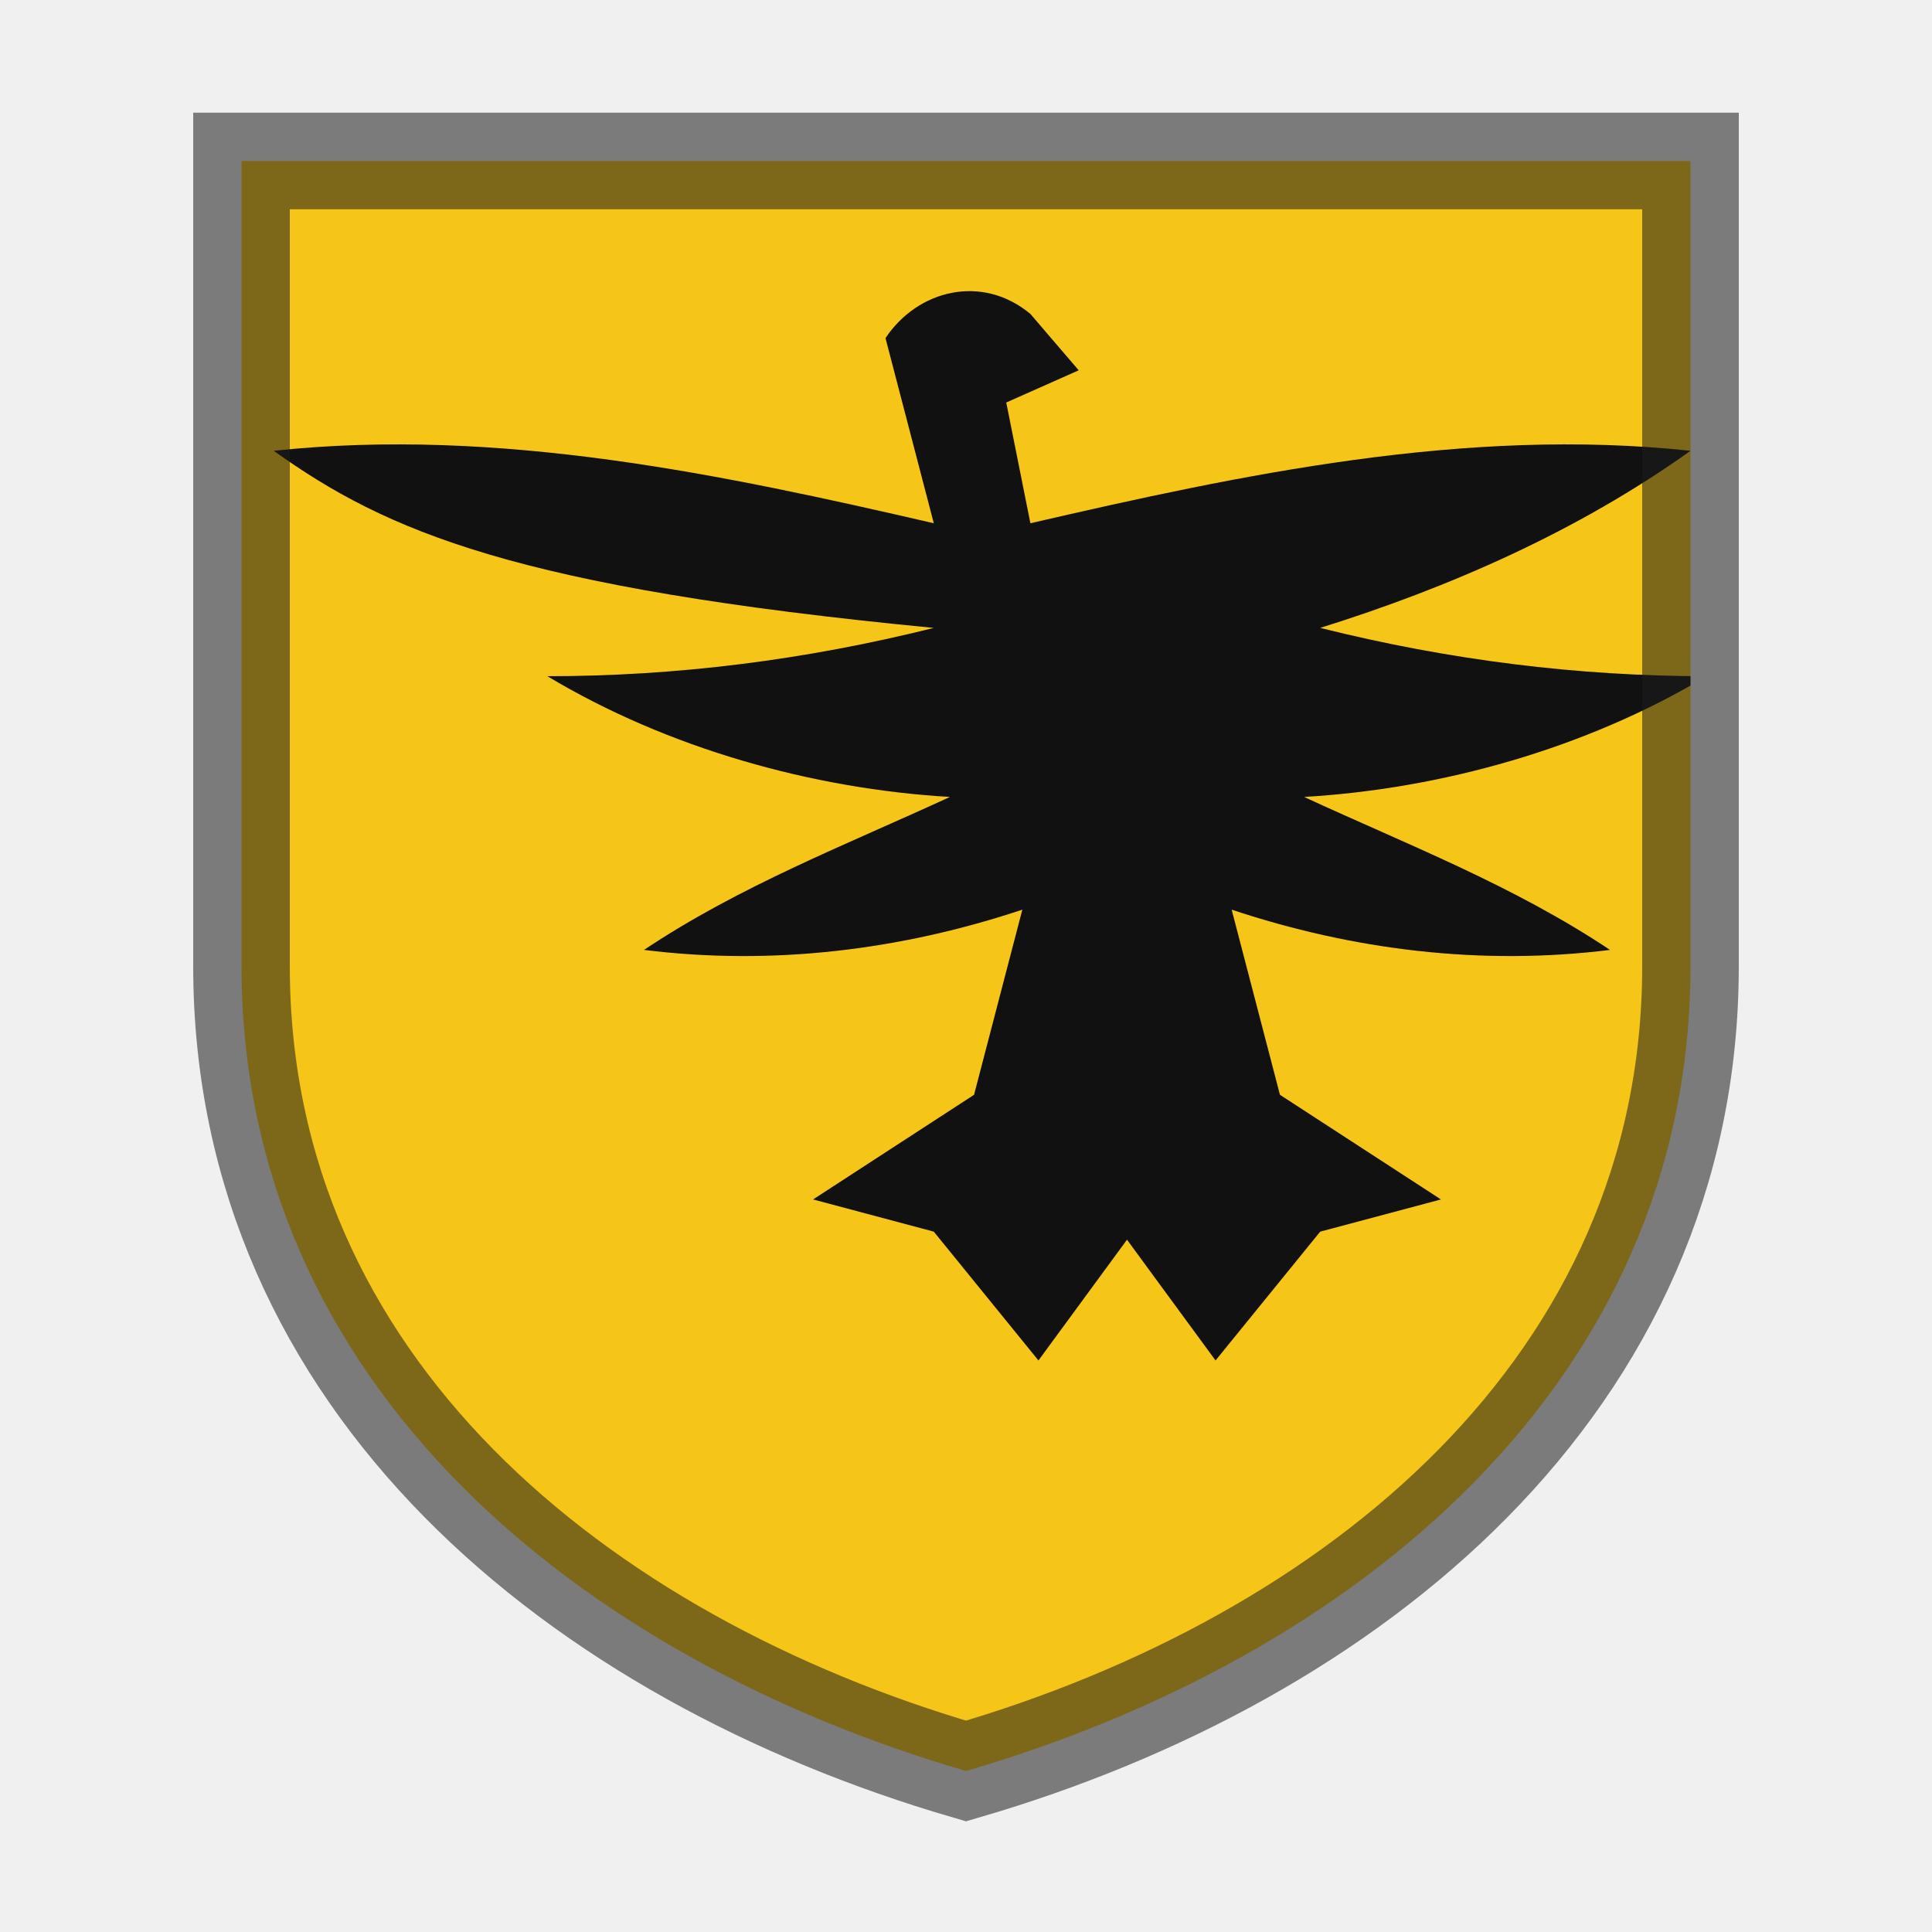
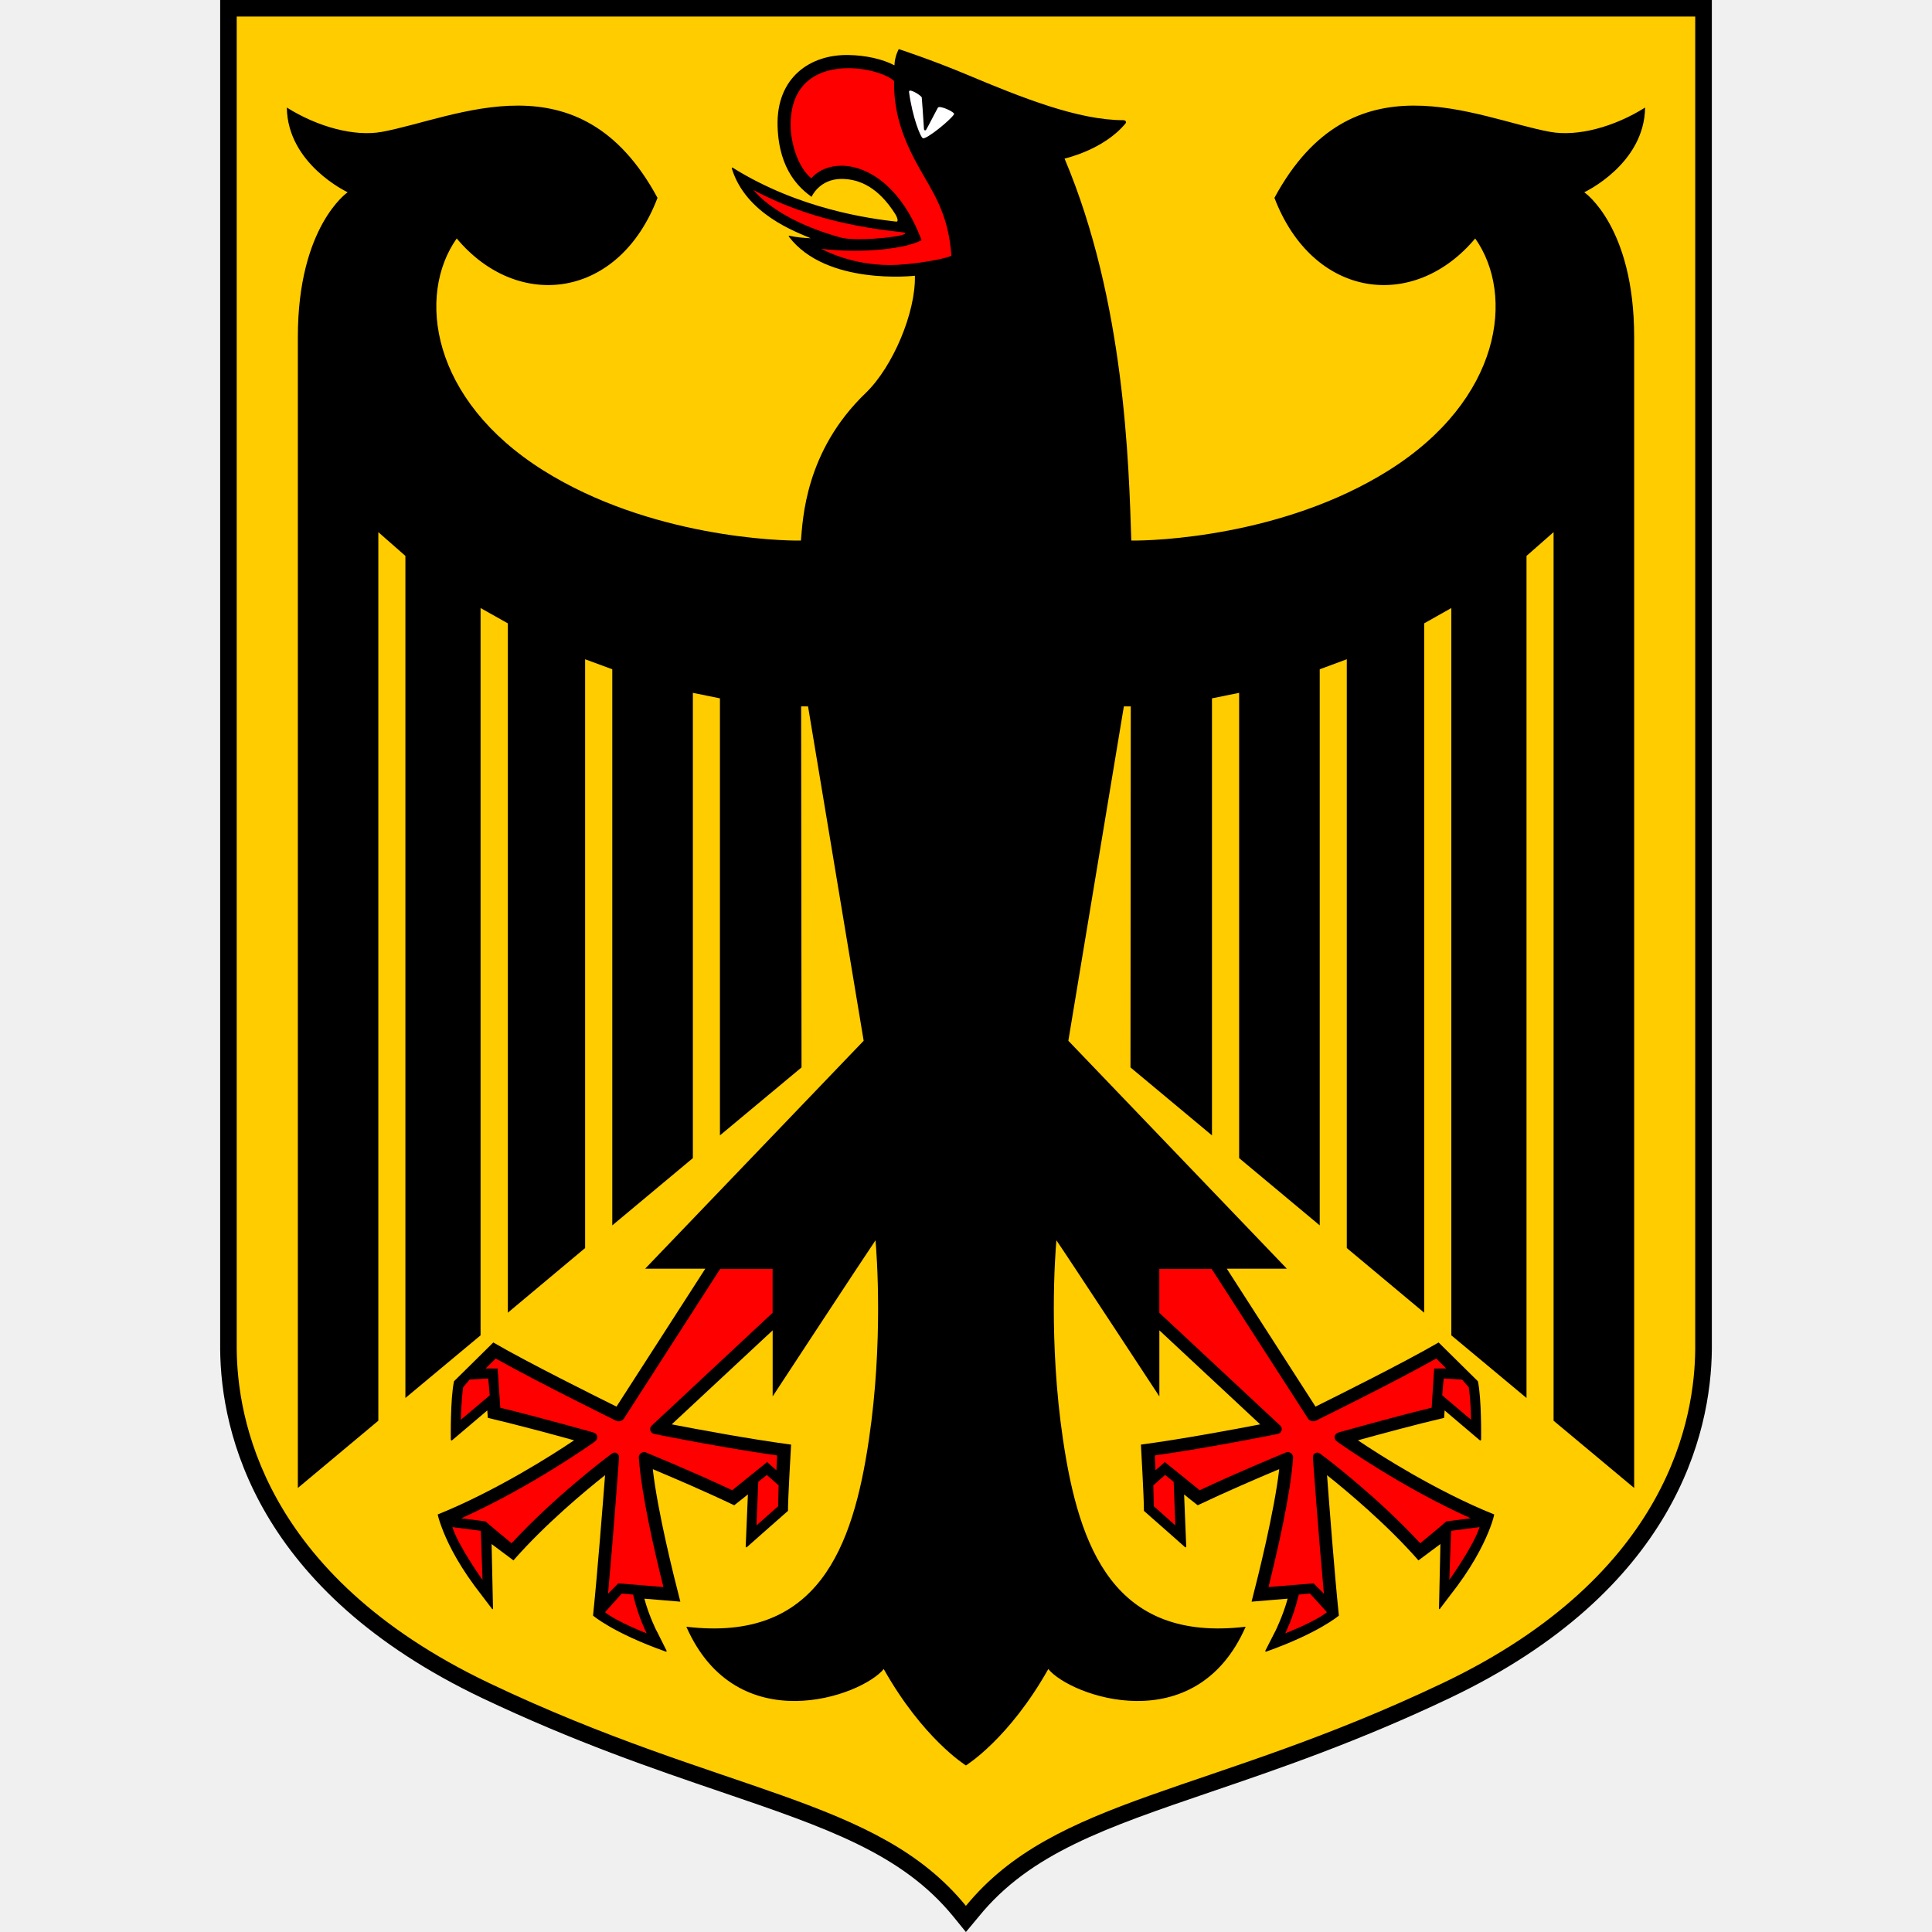
- <svg xmlns="http://www.w3.org/2000/svg" width="24" height="24" viewBox="0 0 24 24">
-   <defs>
-     <clipPath id="s">
-       <path d="M3 2h18v10c0 5.2-4.2 8.6-9 10C7.2 20.6 3 17.2 3 12z" />
-     </clipPath>
-   </defs>
-   <g clip-path="url(#s)">
-     <rect x="0" y="0" width="24" height="24" fill="#f5c518" />
-     <path d="M11 4.2c.4-.6 1.2-.8 1.8-.3l.6.7-.9.4.3 1.5c2.6-.6 5.4-1.2 8.2-.9-1.4 1-3 1.7-4.6 2.2 1.6.4 3.2.6 4.8.6-1.5.9-3.3 1.4-5 1.5 1.3.6 2.6 1.1 3.8 1.9-1.6.2-3.2 0-4.7-.5l.6 2.3 2 1.3-1.5.4-1.3 1.6-1.1-1.5-1.1 1.5-1.3-1.6-1.5-.4 2-1.3.6-2.3c-1.5.5-3.1.7-4.7.5 1.2-.8 2.5-1.3 3.8-1.9-1.7-.1-3.5-.6-5-1.5 1.6 0 3.2-.2 4.8-.6C6.4 7.3 4.8 6.6 3.4 5.6c2.8-.3 5.6.3 8.2.9z" fill="#111" />
-   </g>
-   <path d="M3 2h18v10c0 5.2-4.2 8.6-9 10C7.2 20.6 3 17.2 3 12z" fill="none" stroke="#1c1c1c" stroke-opacity=".55" stroke-width="1.2" />
+ <svg xmlns="http://www.w3.org/2000/svg" width="24" height="24" viewBox="0 0 386.03 499.98" preserveAspectRatio="xMidYMid meet" version="1.1">
+   <path d="m.823 1.072v347.66c.181 21.695 9.401 62.193 67.513 89.88 23.736 11.312 43.907 18.183 61.702 24.226 26.938 9.195 46.412 15.832 59.662 32.026l3.306 4.055 3.306-4.055c13.25-16.194 32.698-22.832 59.662-32.026 17.795-6.044 37.966-12.914 61.702-24.226 58.112-27.687 67.332-68.185 67.513-89.88v-347.66z" style="fill:#ffcc00" />
+   <path d="m353.01 49.752s12.918 8.793 12.918 37.457v297.86l-20.855-17.405v-229.95l-7.004 6.148v217.92l-19.455-16.212v-188.22l-7.03 3.969v178.39l-20.025-16.731v-152.37l-7.004 2.594v143.91l-20.855-17.405v-120.41l-7.03 1.427v113.1l-21.089-17.587.078-93.434h-1.79l-14.37 86.534 56.548 58.986h-15.538l22.956 35.693c5.006-2.49 22.956-11.413 31.854-16.601l10.168 10.039c.986 4.539.83 15.045.83 15.045 0 .285-.182.363-.389.182l-9.053-7.678-.13 1.919c-7.211 1.686-17.146 4.384-22.308 5.81 2.957 1.997 7.963 5.24 14.085 8.742 6.251 3.554 13.644 7.419 21.193 10.454-.052.259-.285 1.375-.96 3.165-1.193 3.216-3.631 8.586-8.56 15.278l-4.513 5.94c-.156.208-.259.182-.259-.104l.363-16.627-5.681 4.228c-8.223-9.39-18.676-18.08-23.657-22.049.571 7.626 1.919 25.317 3.061 36.341 0 0-5.188 4.487-18.78 9.312 0 0-.363.13-.233-.259l2.646-5.188s1.946-3.943 3.113-8.249l-9.338.778c1.712-6.615 5.888-23.32 7.159-34.292-.337.13-.674.259-1.063.441-4.436 1.868-12.321 5.24-20.025 8.897l-.026-.026h-.026l-2.205-1.738-1.271-1.038.545 13.437c0 .259-.156.363-.337.182 0 0-8.404-7.445-10.609-9.364.026-3.113-.778-17.146-.778-17.146 10.739-1.427 24.694-4.047 30.868-5.24l-26.095-24.331v17.094s-23.657-36.056-26.64-40.388c-.337 3.631-2.023 26.38 1.686 51.438 4.15 28.144 13.229 52.631 47.288 48.559-12.996 29.623-45.368 17.976-51.075 10.946-10.168 18.054-21.193 24.876-21.322 24.954-.104-.078-11.102-6.9-21.27-24.954-5.707 7.03-38.053 18.676-51.075-10.946 34.033 4.072 43.112-20.414 47.262-48.559 3.709-25.058 2.023-47.807 1.686-51.438-2.957 4.332-26.614 40.388-26.614 40.388v-17.094l-26.121 24.331c6.174 1.193 20.129 3.813 30.894 5.24 0 0-.83 14.033-.804 17.146-2.205 1.919-10.609 9.364-10.609 9.364-.156.182-.337.078-.337-.182l.571-13.437-1.297 1.038-2.205 1.738-.052.026c-7.678-3.658-15.59-7.03-20.025-8.897-.363-.182-.726-.311-1.038-.441 1.245 10.972 5.421 27.677 7.133 34.292l-9.312-.778c1.141 4.306 3.113 8.249 3.113 8.249h.026l2.594 5.188c.13.389-.208.259-.208.259-13.618-4.825-18.806-9.312-18.806-9.312 1.141-11.024 2.516-28.715 3.113-36.341-5.032 3.969-15.486 12.658-23.709 22.049l-5.655-4.228.363 16.627c0 .285-.13.311-.285.104l-4.513-5.94c-4.928-6.692-7.367-12.062-8.534-15.278-.674-1.79-.934-2.905-.986-3.165 7.548-3.035 14.941-6.9 21.193-10.454 6.122-3.502 11.154-6.744 14.111-8.742-5.162-1.427-15.123-4.124-22.334-5.81l-.13-1.919-9.053 7.678c-.208.182-.363.104-.389-.182 0 0-.156-10.506.83-15.045l10.168-10.039c8.897 5.188 26.873 14.111 31.88 16.601l22.982-35.693h-15.564l56.548-58.986-14.396-86.534h-1.79l.104 93.434-21.115 17.587v-113.1l-7.004-1.427v120.41l-20.855 17.405v-143.91l-7.03-2.594v152.37l-19.999 16.731v-178.39l-7.056-3.969v188.22l-19.455 16.212v-217.92l-7.004-6.148v229.95l-20.829 17.405v-297.86c0-28.663 12.892-37.457 12.892-37.457s-15.538-7.211-15.745-21.919c8.015 5.032 17.509 7.574 24.539 6.303 19.325-3.554 51.257-20.285 71.386 17.068-9.935 26.121-36.056 29.493-51.957 10.506-10.35 14.656-6.796 41.711 22.438 60.05 27.548 17.276 61.347 18.235 66.639 18.132.493-5.343 1.012-23.086 16.783-38.209 7.056-6.822 12.944-20.881 12.71-30.323 0 0-22.931 2.672-32.632-10.142-.026-.078-.026-.104 0-.156.026-.026.078-.052.104-.052 2.231.441 3.709.571 5.577.648-3.683-1.608-16.835-6.226-20.44-18.106-.026-.156.104-.233.182-.182 17.405 10.869 35.667 13.203 42.333 13.981.96.104-.078-1.764-.182-1.919-4.306-6.822-9.157-9.131-13.955-9.131-5.759.026-7.73 4.643-7.73 4.643-2.75-2.023-8.456-6.615-8.793-18.287-.363-12.633 8.482-18.599 18.313-18.417 4.384.052 8.897 1.038 11.932 2.672.078-2.412 1.115-4.202 1.115-4.202s8.327 2.698 17.535 6.563c14.448 6.07 28.897 11.828 40.595 11.828.545 0 .882.441.545.856-5.681 6.874-15.771 9.079-15.771 9.079 15.642 36.964 16.627 79.219 17.276 98.83.026 0 .026 0 .026.026 5.629.078 39.169-.96 66.535-18.132 29.234-18.339 32.788-45.394 22.438-60.05-15.901 18.988-41.97 15.616-51.957-10.506 20.129-37.353 52.061-20.622 71.386-17.068 7.056 1.271 16.523-1.271 24.539-6.303-.208 14.708-15.745 21.919-15.745 21.919m28.715 299.37c-.13 16.99-6.122 58.234-65.368 86.456-60.673 28.897-100.28 29.441-123.37 57.638-23.008-28.196-62.67-28.741-123.34-57.638-59.22-28.222-65.212-69.466-65.368-86.456v-344.84h377.45zm-381.73-349.12v349.17c.182 21.763 9.416 62.462 67.806 90.27 23.812 11.31 44.071 18.235 61.97 24.331 27.055 9.235 46.613 15.875 59.92 32.165l3.294 4.047 3.372-4.047c13.255-16.29 32.814-22.931 59.868-32.165 17.898-6.096 38.183-13.022 61.97-24.331 58.39-27.807 67.624-68.506 67.832-90.27v-349.17z" style="fill:#000000" />
+   <path d="m272.98 371.23c-.208.052-17.25 3.476-31.102 5.421l.182 3.839 2.412-2.127 9.027 7.289c10.946-5.136 21.737-9.52 21.867-9.572l.441-.208c.934-.363 1.919.389 1.868 1.375l-.052.493c-.674 9.235-4.098 24.046-6.329 32.969l11.673-.96 2.672 2.698c-1.349-14.526-2.75-33.929-2.776-34.162l-.078-1.141c-.078-.96 1.038-1.582 1.816-1.012l.908.7c.156.078 13.904 10.454 25.058 22.541 5.11-4.176 6.744-5.655 6.744-5.655s3.191-.415 6.303-.804c-17.976-8.041-33.825-19.325-34.007-19.455l-.674-.493c-.856-.597-.623-1.946.415-2.231l.778-.233c.156-.026 13.333-3.761 23.397-6.199l.648-10.142 3.113-.026s-1.349-1.375-2.568-2.568c-11.024 6.199-30.194 15.616-31.127 16.082-.778.363-1.66.104-2.101-.597l-24.902-38.676h-13.54v11.362l31.283 29.182c.752.7.389 1.946-.623 2.153zm-28.456 10.48-3.035 2.698.13 5.395 5.577 4.954-.441-11.284zm41.892 35.511c-2.101-2.361-4.384-4.825-4.384-4.825l-2.879.259s-.104.389-.233.83c-1.219 5.084-3.294 9.209-3.294 9.209s7.704-2.983 10.791-5.473m32.139-21.063-.467 12.71s6.277-8.742 7.834-13.67c-.13.026-7.367.96-7.367.96m-1.919-39.428 4.773.311s.804.908 1.712 1.946c.545 3.45.597 8.43.597 8.43l-7.471-6.329zm-204.33 14.345c-1.012-.208-1.375-1.453-.623-2.153l31.283-29.182v-11.362h-13.566l-24.876 38.676c-.441.7-1.349.96-2.101.597-.934-.467-20.077-9.883-31.127-16.082-1.219 1.193-2.594 2.568-2.594 2.568l3.113.026.674 10.142c10.039 2.438 23.242 6.174 23.397 6.199l.778.233c1.038.285 1.271 1.634.389 2.231l-.648.493c-.182.13-16.083 11.413-34.007 19.455 3.113.389 6.277.804 6.277.804s1.66 1.479 6.744 5.655c11.154-12.088 24.928-22.464 25.084-22.541l.908-.7c.778-.571 1.868.052 1.816 1.012l-.078 1.141c-.026.233-1.427 19.636-2.776 34.162l2.672-2.698 11.673.96c-2.257-8.923-5.655-23.735-6.329-32.969l-.052-.493c-.052-.986.934-1.738 1.868-1.375l.441.208c.13.052 10.921 4.436 21.867 9.572l9.027-7.289 2.412 2.127.182-3.839c-13.852-1.946-30.92-5.37-31.101-5.421zm26.951 12.399-.467 11.284 5.603-4.954.13-5.395-3.035-2.698zm-28.871 39.221s-2.101-4.124-3.32-9.209c-.104-.441-.208-.83-.208-.83l-2.905-.259s-2.257 2.464-4.358 4.825c3.061 2.49 10.791 5.473 10.791 5.473m-50.297-27.496c1.556 4.928 7.808 13.67 7.808 13.67l-.441-12.71s-7.237-.934-7.367-.96m9.675-34.11-7.471 6.329s.078-4.98.597-8.43c.908-1.038 1.686-1.971 1.686-1.971l4.799-.285zm95.665-299.19c4.617 0 10.246-.7 11.439-1.219.752-.311.337-.493-.078-.545-17.769-1.842-29.441-5.992-38.806-10.972 3.917 4.591 11.543 9.26 22.567 12.295 1.167.337 2.931.441 4.877.441m23.812 4.306c-3.139 1.245-11.517 2.386-15.823 2.386-10.142 0-16.887-3.761-17.924-4.202 11.102 1.297 22.075-.078 26.017-2.231-5.162-13.852-13.93-19.273-20.752-19.273-3.191 0-5.992 1.193-7.782 3.268-3.683-3.113-5.266-9.442-5.343-13.359-.233-11.751 7.6-15.149 14.941-15.149 5.188 0 10.168 1.712 11.828 3.32-.104 7.626 1.868 14.163 6.277 22.1 3.631 6.537 7.782 11.984 8.56 23.138" style="fill:#ff0000" />
+   <path d="m178.27 23.797c.882 6.537 2.983 11.802 3.606 11.984.934.285 7.004-4.591 8.041-6.199.363-.545-3.787-2.438-4.176-1.712-1.038 1.868-2.361 4.565-3.009 5.655-.182.337-.545.285-.597-.156-.259-4.021-.415-6.329-.571-8.145-.052-.467-3.45-2.594-3.294-1.427" style="fill:#ffffff" />
</svg>
